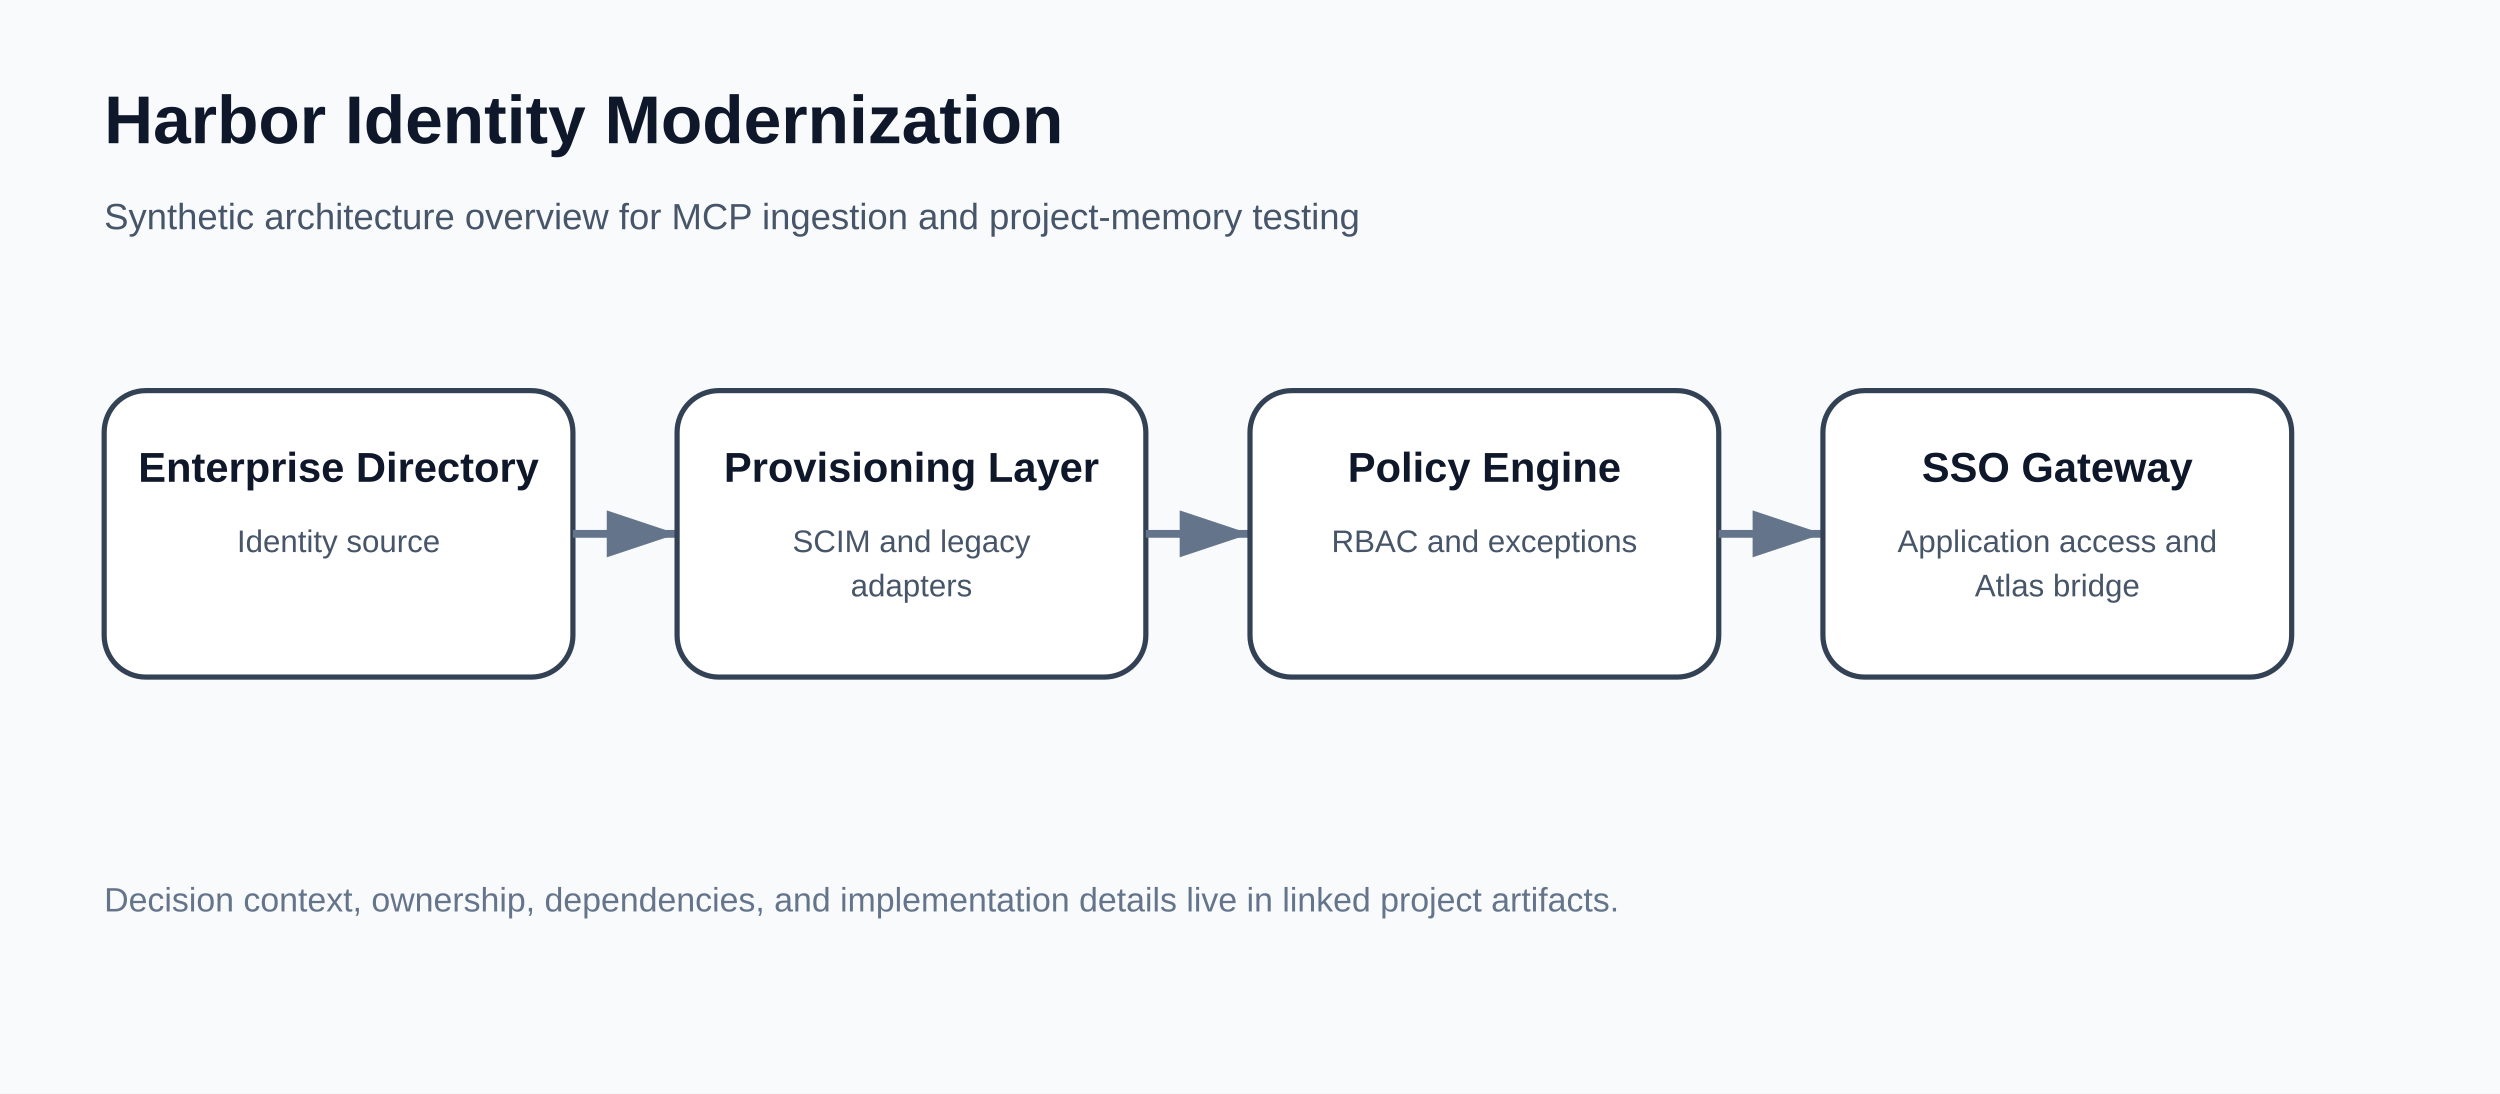
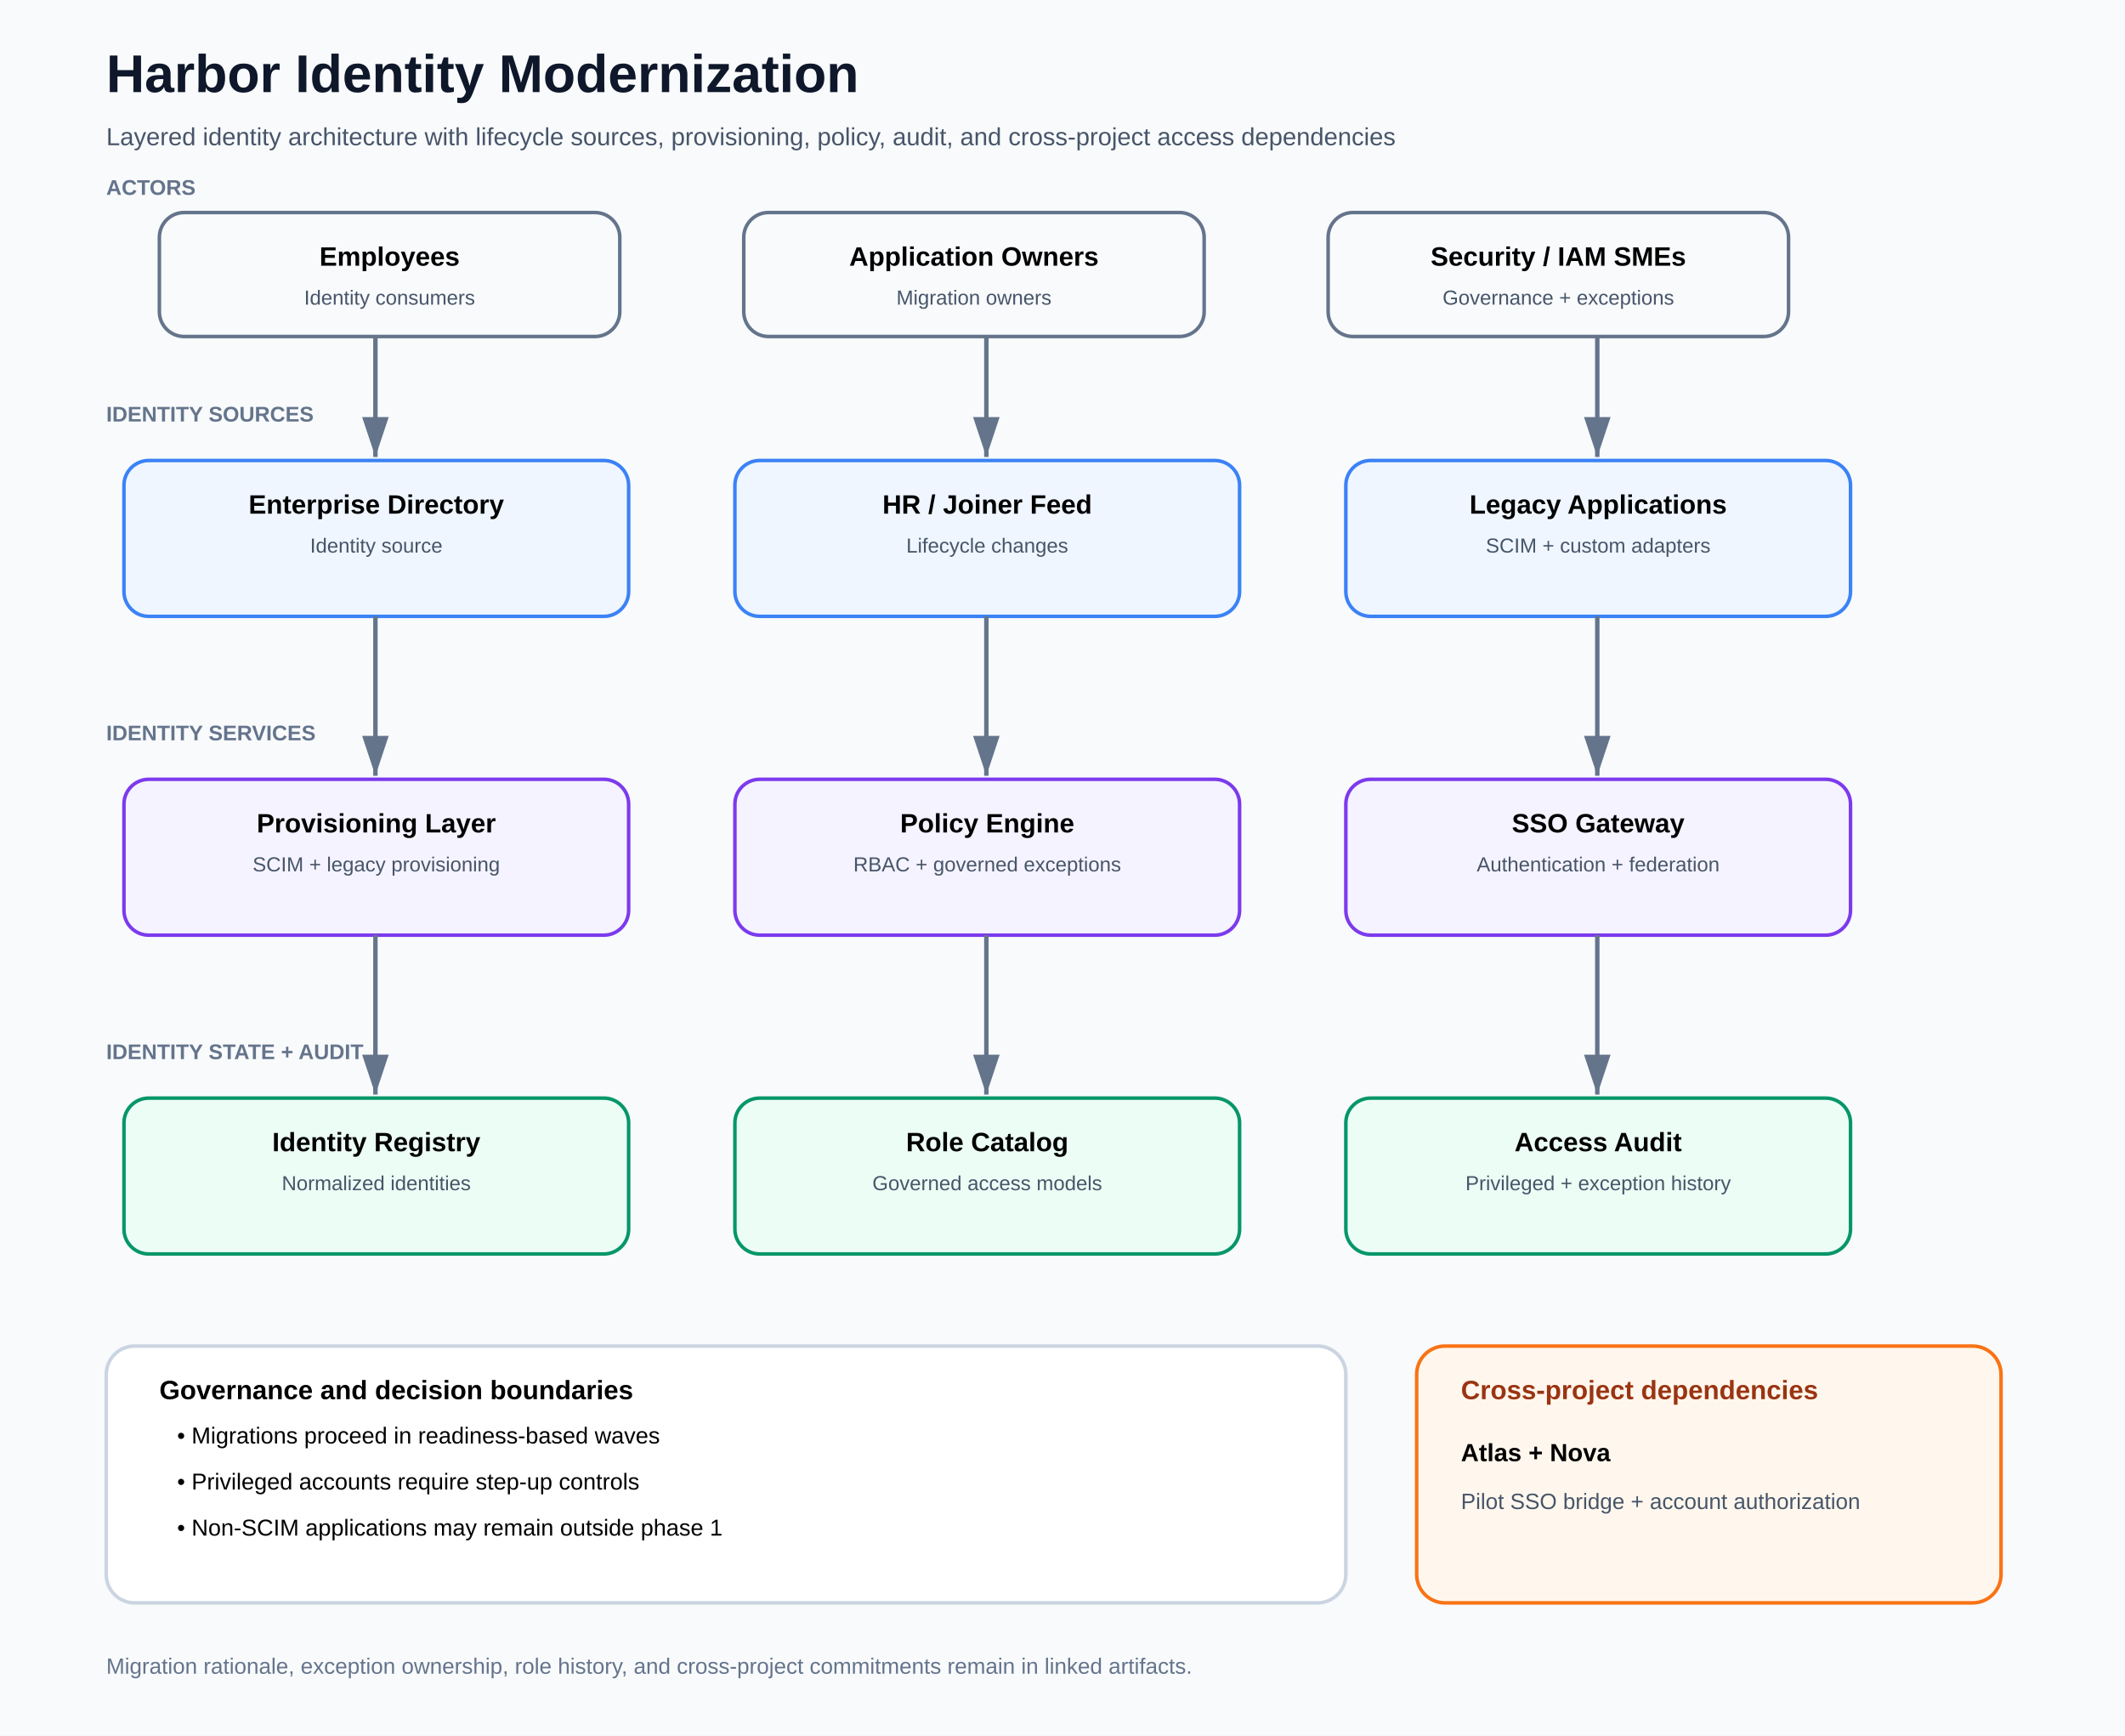
- <svg xmlns="http://www.w3.org/2000/svg" width="960" height="420" viewBox="0 0 960 420">
+ <svg xmlns="http://www.w3.org/2000/svg" width="1200" height="980" viewBox="0 0 1200 980">
  <defs>
    <marker id="arrow" markerWidth="10" markerHeight="10" refX="9" refY="3" orient="auto">
      <path d="M0,0 L0,6 L9,3 z" fill="#64748b" />
    </marker>
  </defs>
-   <rect width="960" height="420" fill="#f8fafc" />
-   <text x="40" y="55" font-family="Arial" font-size="26" font-weight="700" fill="#0f172a">Harbor Identity Modernization</text>
-   <text x="40" y="88" font-family="Arial" font-size="14" fill="#475569">Synthetic architecture overview for MCP ingestion and project-memory testing</text>
-   <rect x="40" y="150" width="180" height="110" rx="16" fill="white" stroke="#334155" stroke-width="2" />
-   <text x="130" y="185" text-anchor="middle" font-family="Arial" font-size="16" font-weight="700" fill="#0f172a">Enterprise Directory</text>
-   <text x="130" y="212" text-anchor="middle" font-family="Arial" font-size="12" fill="#475569">Identity source</text>
-   <line x1="220" y1="205" x2="260" y2="205" stroke="#64748b" stroke-width="3" marker-end="url(#arrow)" />
-   <rect x="260" y="150" width="180" height="110" rx="16" fill="white" stroke="#334155" stroke-width="2" />
-   <text x="350" y="185" text-anchor="middle" font-family="Arial" font-size="16" font-weight="700" fill="#0f172a">Provisioning Layer</text>
-   <text x="350" y="212" text-anchor="middle" font-family="Arial" font-size="12" fill="#475569">SCIM and legacy</text>
-   <text x="350" y="229" text-anchor="middle" font-family="Arial" font-size="12" fill="#475569">adapters</text>
-   <line x1="440" y1="205" x2="480" y2="205" stroke="#64748b" stroke-width="3" marker-end="url(#arrow)" />
-   <rect x="480" y="150" width="180" height="110" rx="16" fill="white" stroke="#334155" stroke-width="2" />
-   <text x="570" y="185" text-anchor="middle" font-family="Arial" font-size="16" font-weight="700" fill="#0f172a">Policy Engine</text>
-   <text x="570" y="212" text-anchor="middle" font-family="Arial" font-size="12" fill="#475569">RBAC and exceptions</text>
-   <line x1="660" y1="205" x2="700" y2="205" stroke="#64748b" stroke-width="3" marker-end="url(#arrow)" />
-   <rect x="700" y="150" width="180" height="110" rx="16" fill="white" stroke="#334155" stroke-width="2" />
-   <text x="790" y="185" text-anchor="middle" font-family="Arial" font-size="16" font-weight="700" fill="#0f172a">SSO Gateway</text>
-   <text x="790" y="212" text-anchor="middle" font-family="Arial" font-size="12" fill="#475569">Application access and</text>
-   <text x="790" y="229" text-anchor="middle" font-family="Arial" font-size="12" fill="#475569">Atlas bridge</text>
-   <text x="40" y="350" font-family="Arial" font-size="13" fill="#64748b">Decision context, ownership, dependencies, and implementation details live in linked project artifacts.</text>
+   <rect width="1200" height="980" fill="#f8fafc" />
+   <text x="60" y="52" font-family="Arial" font-size="30" font-weight="700" fill="#0f172a">Harbor Identity Modernization</text>
+   <text x="60" y="82" font-family="Arial" font-size="14" fill="#475569">Layered identity architecture with lifecycle sources, provisioning, policy, audit, and cross-project access dependencies</text>
+   <text x="60" y="110" font-family="Arial" font-size="12" font-weight="700" fill="#64748b">ACTORS</text>
+   <rect x="90" y="120" width="260" height="70" rx="14" fill="#f8fafc" stroke="#64748b" stroke-width="2" />
+   <text x="220" y="150" text-anchor="middle" font-family="Arial" font-size="15" font-weight="700">Employees</text>
+   <text x="220" y="172" text-anchor="middle" font-family="Arial" font-size="11.5" fill="#475569">Identity consumers</text>
+   <rect x="420" y="120" width="260" height="70" rx="14" fill="#f8fafc" stroke="#64748b" stroke-width="2" />
+   <text x="550" y="150" text-anchor="middle" font-family="Arial" font-size="15" font-weight="700">Application Owners</text>
+   <text x="550" y="172" text-anchor="middle" font-family="Arial" font-size="11.5" fill="#475569">Migration owners</text>
+   <rect x="750" y="120" width="260" height="70" rx="14" fill="#f8fafc" stroke="#64748b" stroke-width="2" />
+   <text x="880" y="150" text-anchor="middle" font-family="Arial" font-size="15" font-weight="700">Security / IAM SMEs</text>
+   <text x="880" y="172" text-anchor="middle" font-family="Arial" font-size="11.5" fill="#475569">Governance + exceptions</text>
+   <text x="60" y="238" font-family="Arial" font-size="12" font-weight="700" fill="#64748b">IDENTITY SOURCES</text>
+   <rect x="70" y="260" width="285" height="88" rx="14" fill="#eff6ff" stroke="#3b82f6" stroke-width="2" />
+   <text x="212.5" y="290" text-anchor="middle" font-family="Arial" font-size="15" font-weight="700">Enterprise Directory</text>
+   <text x="212.5" y="312" text-anchor="middle" font-family="Arial" font-size="11.5" fill="#475569">Identity source</text>
+   <rect x="415" y="260" width="285" height="88" rx="14" fill="#eff6ff" stroke="#3b82f6" stroke-width="2" />
+   <text x="557.5" y="290" text-anchor="middle" font-family="Arial" font-size="15" font-weight="700">HR / Joiner Feed</text>
+   <text x="557.5" y="312" text-anchor="middle" font-family="Arial" font-size="11.5" fill="#475569">Lifecycle changes</text>
+   <rect x="760" y="260" width="285" height="88" rx="14" fill="#eff6ff" stroke="#3b82f6" stroke-width="2" />
+   <text x="902.5" y="290" text-anchor="middle" font-family="Arial" font-size="15" font-weight="700">Legacy Applications</text>
+   <text x="902.5" y="312" text-anchor="middle" font-family="Arial" font-size="11.5" fill="#475569">SCIM + custom adapters</text>
+   <text x="60" y="418" font-family="Arial" font-size="12" font-weight="700" fill="#64748b">IDENTITY SERVICES</text>
+   <rect x="70" y="440" width="285" height="88" rx="14" fill="#f5f3ff" stroke="#7c3aed" stroke-width="2" />
+   <text x="212.5" y="470" text-anchor="middle" font-family="Arial" font-size="15" font-weight="700">Provisioning Layer</text>
+   <text x="212.5" y="492" text-anchor="middle" font-family="Arial" font-size="11.5" fill="#475569">SCIM + legacy provisioning</text>
+   <rect x="415" y="440" width="285" height="88" rx="14" fill="#f5f3ff" stroke="#7c3aed" stroke-width="2" />
+   <text x="557.5" y="470" text-anchor="middle" font-family="Arial" font-size="15" font-weight="700">Policy Engine</text>
+   <text x="557.5" y="492" text-anchor="middle" font-family="Arial" font-size="11.5" fill="#475569">RBAC + governed exceptions</text>
+   <rect x="760" y="440" width="285" height="88" rx="14" fill="#f5f3ff" stroke="#7c3aed" stroke-width="2" />
+   <text x="902.5" y="470" text-anchor="middle" font-family="Arial" font-size="15" font-weight="700">SSO Gateway</text>
+   <text x="902.5" y="492" text-anchor="middle" font-family="Arial" font-size="11.5" fill="#475569">Authentication + federation</text>
+   <text x="60" y="598" font-family="Arial" font-size="12" font-weight="700" fill="#64748b">IDENTITY STATE + AUDIT</text>
+   <rect x="70" y="620" width="285" height="88" rx="14" fill="#ecfdf5" stroke="#059669" stroke-width="2" />
+   <text x="212.5" y="650" text-anchor="middle" font-family="Arial" font-size="15" font-weight="700">Identity Registry</text>
+   <text x="212.5" y="672" text-anchor="middle" font-family="Arial" font-size="11.5" fill="#475569">Normalized identities</text>
+   <rect x="415" y="620" width="285" height="88" rx="14" fill="#ecfdf5" stroke="#059669" stroke-width="2" />
+   <text x="557.5" y="650" text-anchor="middle" font-family="Arial" font-size="15" font-weight="700">Role Catalog</text>
+   <text x="557.5" y="672" text-anchor="middle" font-family="Arial" font-size="11.5" fill="#475569">Governed access models</text>
+   <rect x="760" y="620" width="285" height="88" rx="14" fill="#ecfdf5" stroke="#059669" stroke-width="2" />
+   <text x="902.5" y="650" text-anchor="middle" font-family="Arial" font-size="15" font-weight="700">Access Audit</text>
+   <text x="902.5" y="672" text-anchor="middle" font-family="Arial" font-size="11.5" fill="#475569">Privileged + exception history</text>
+   <line x1="212" y1="190" x2="212" y2="258" stroke="#64748b" stroke-width="2.5" marker-end="url(#arrow)" />
+   <line x1="212" y1="348" x2="212" y2="438" stroke="#64748b" stroke-width="2.5" marker-end="url(#arrow)" />
+   <line x1="212" y1="528" x2="212" y2="618" stroke="#64748b" stroke-width="2.5" marker-end="url(#arrow)" />
+   <line x1="557" y1="190" x2="557" y2="258" stroke="#64748b" stroke-width="2.5" marker-end="url(#arrow)" />
+   <line x1="557" y1="348" x2="557" y2="438" stroke="#64748b" stroke-width="2.5" marker-end="url(#arrow)" />
+   <line x1="557" y1="528" x2="557" y2="618" stroke="#64748b" stroke-width="2.5" marker-end="url(#arrow)" />
+   <line x1="902" y1="190" x2="902" y2="258" stroke="#64748b" stroke-width="2.5" marker-end="url(#arrow)" />
+   <line x1="902" y1="348" x2="902" y2="438" stroke="#64748b" stroke-width="2.5" marker-end="url(#arrow)" />
+   <line x1="902" y1="528" x2="902" y2="618" stroke="#64748b" stroke-width="2.5" marker-end="url(#arrow)" />
+   <rect x="60" y="760" width="700" height="145" rx="16" fill="#fff" stroke="#cbd5e1" stroke-width="2" />
+   <text x="90" y="790" font-family="Arial" font-size="15" font-weight="700">Governance and decision boundaries</text>
+   <text x="100" y="815" font-family="Arial" font-size="13">• Migrations proceed in readiness-based waves</text>
+   <text x="100" y="841" font-family="Arial" font-size="13">• Privileged accounts require step-up controls</text>
+   <text x="100" y="867" font-family="Arial" font-size="13">• Non-SCIM applications may remain outside phase 1</text>
+   <rect x="800" y="760" width="330" height="145" rx="16" fill="#fff7ed" stroke="#f97316" stroke-width="2" />
+   <text x="825" y="790" font-family="Arial" font-size="15" font-weight="700" fill="#9a3412">Cross-project dependencies</text>
+   <text x="825" y="825" font-family="Arial" font-size="14" font-weight="700">Atlas + Nova</text>
+   <text x="825" y="852" font-family="Arial" font-size="12.5" fill="#475569">Pilot SSO bridge + account authorization</text>
+   <text x="60" y="945" font-family="Arial" font-size="12.5" fill="#64748b">Migration rationale, exception ownership, role history, and cross-project commitments remain in linked artifacts.</text>
</svg>
